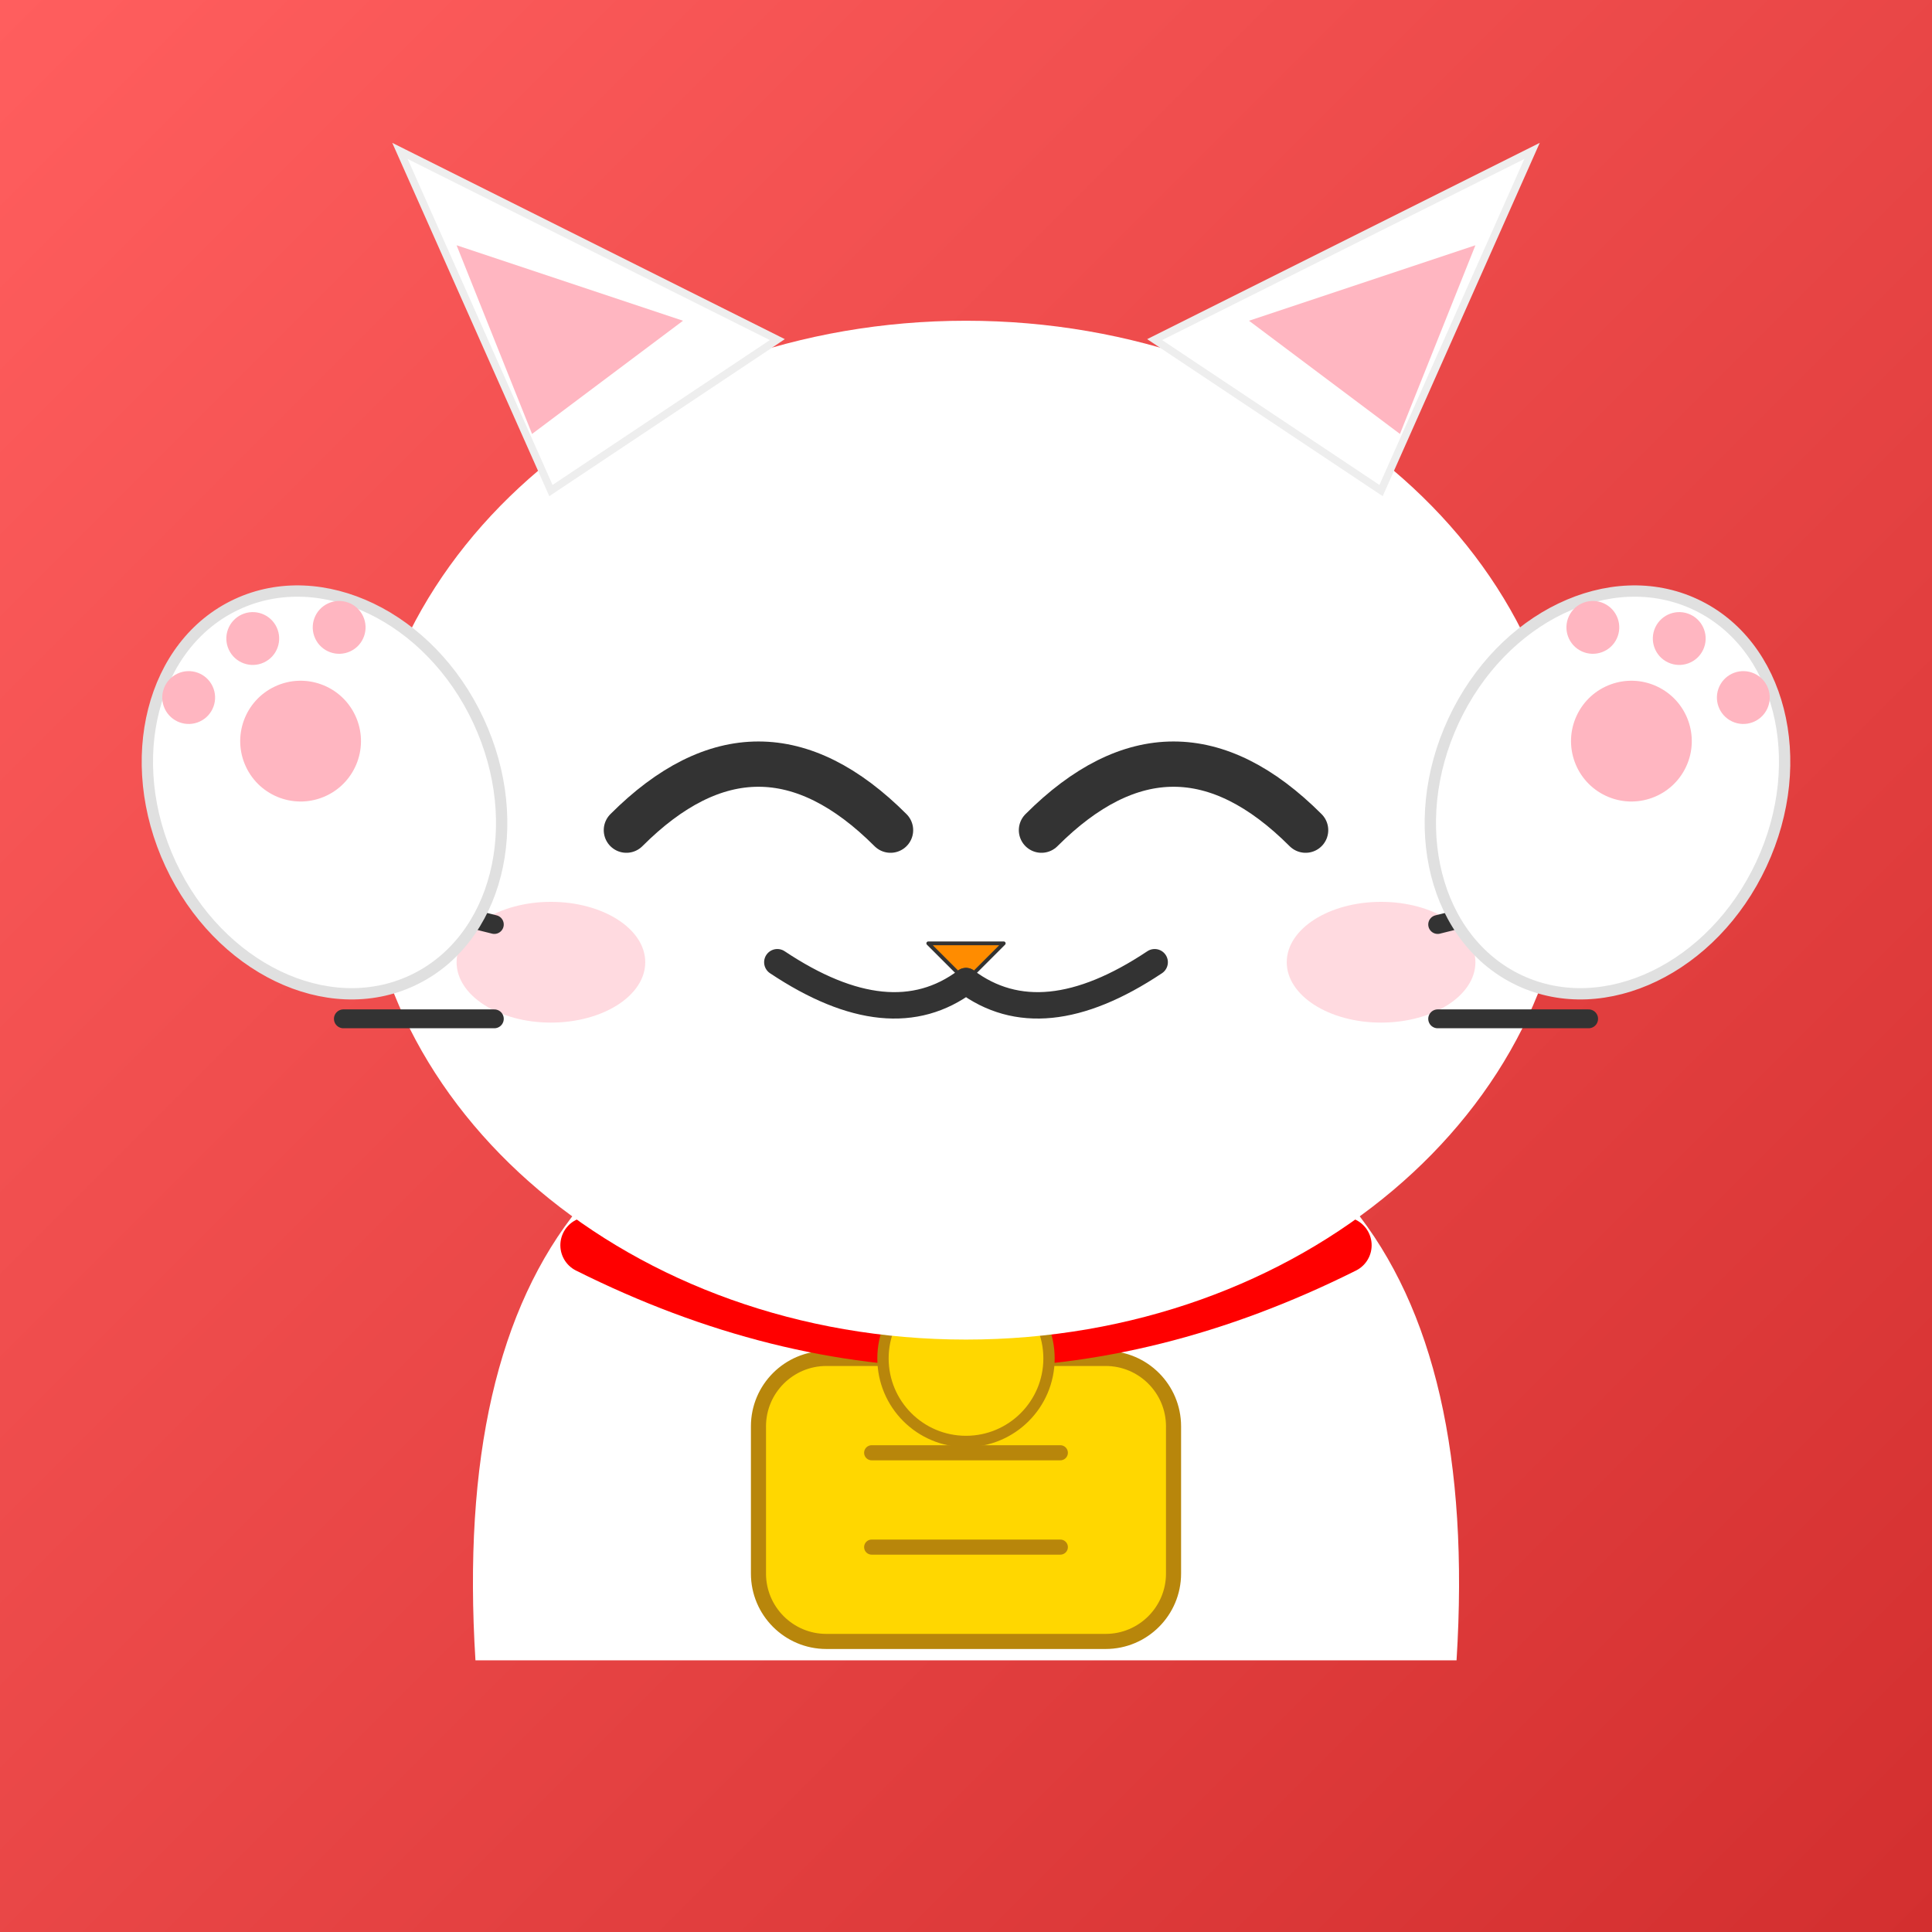
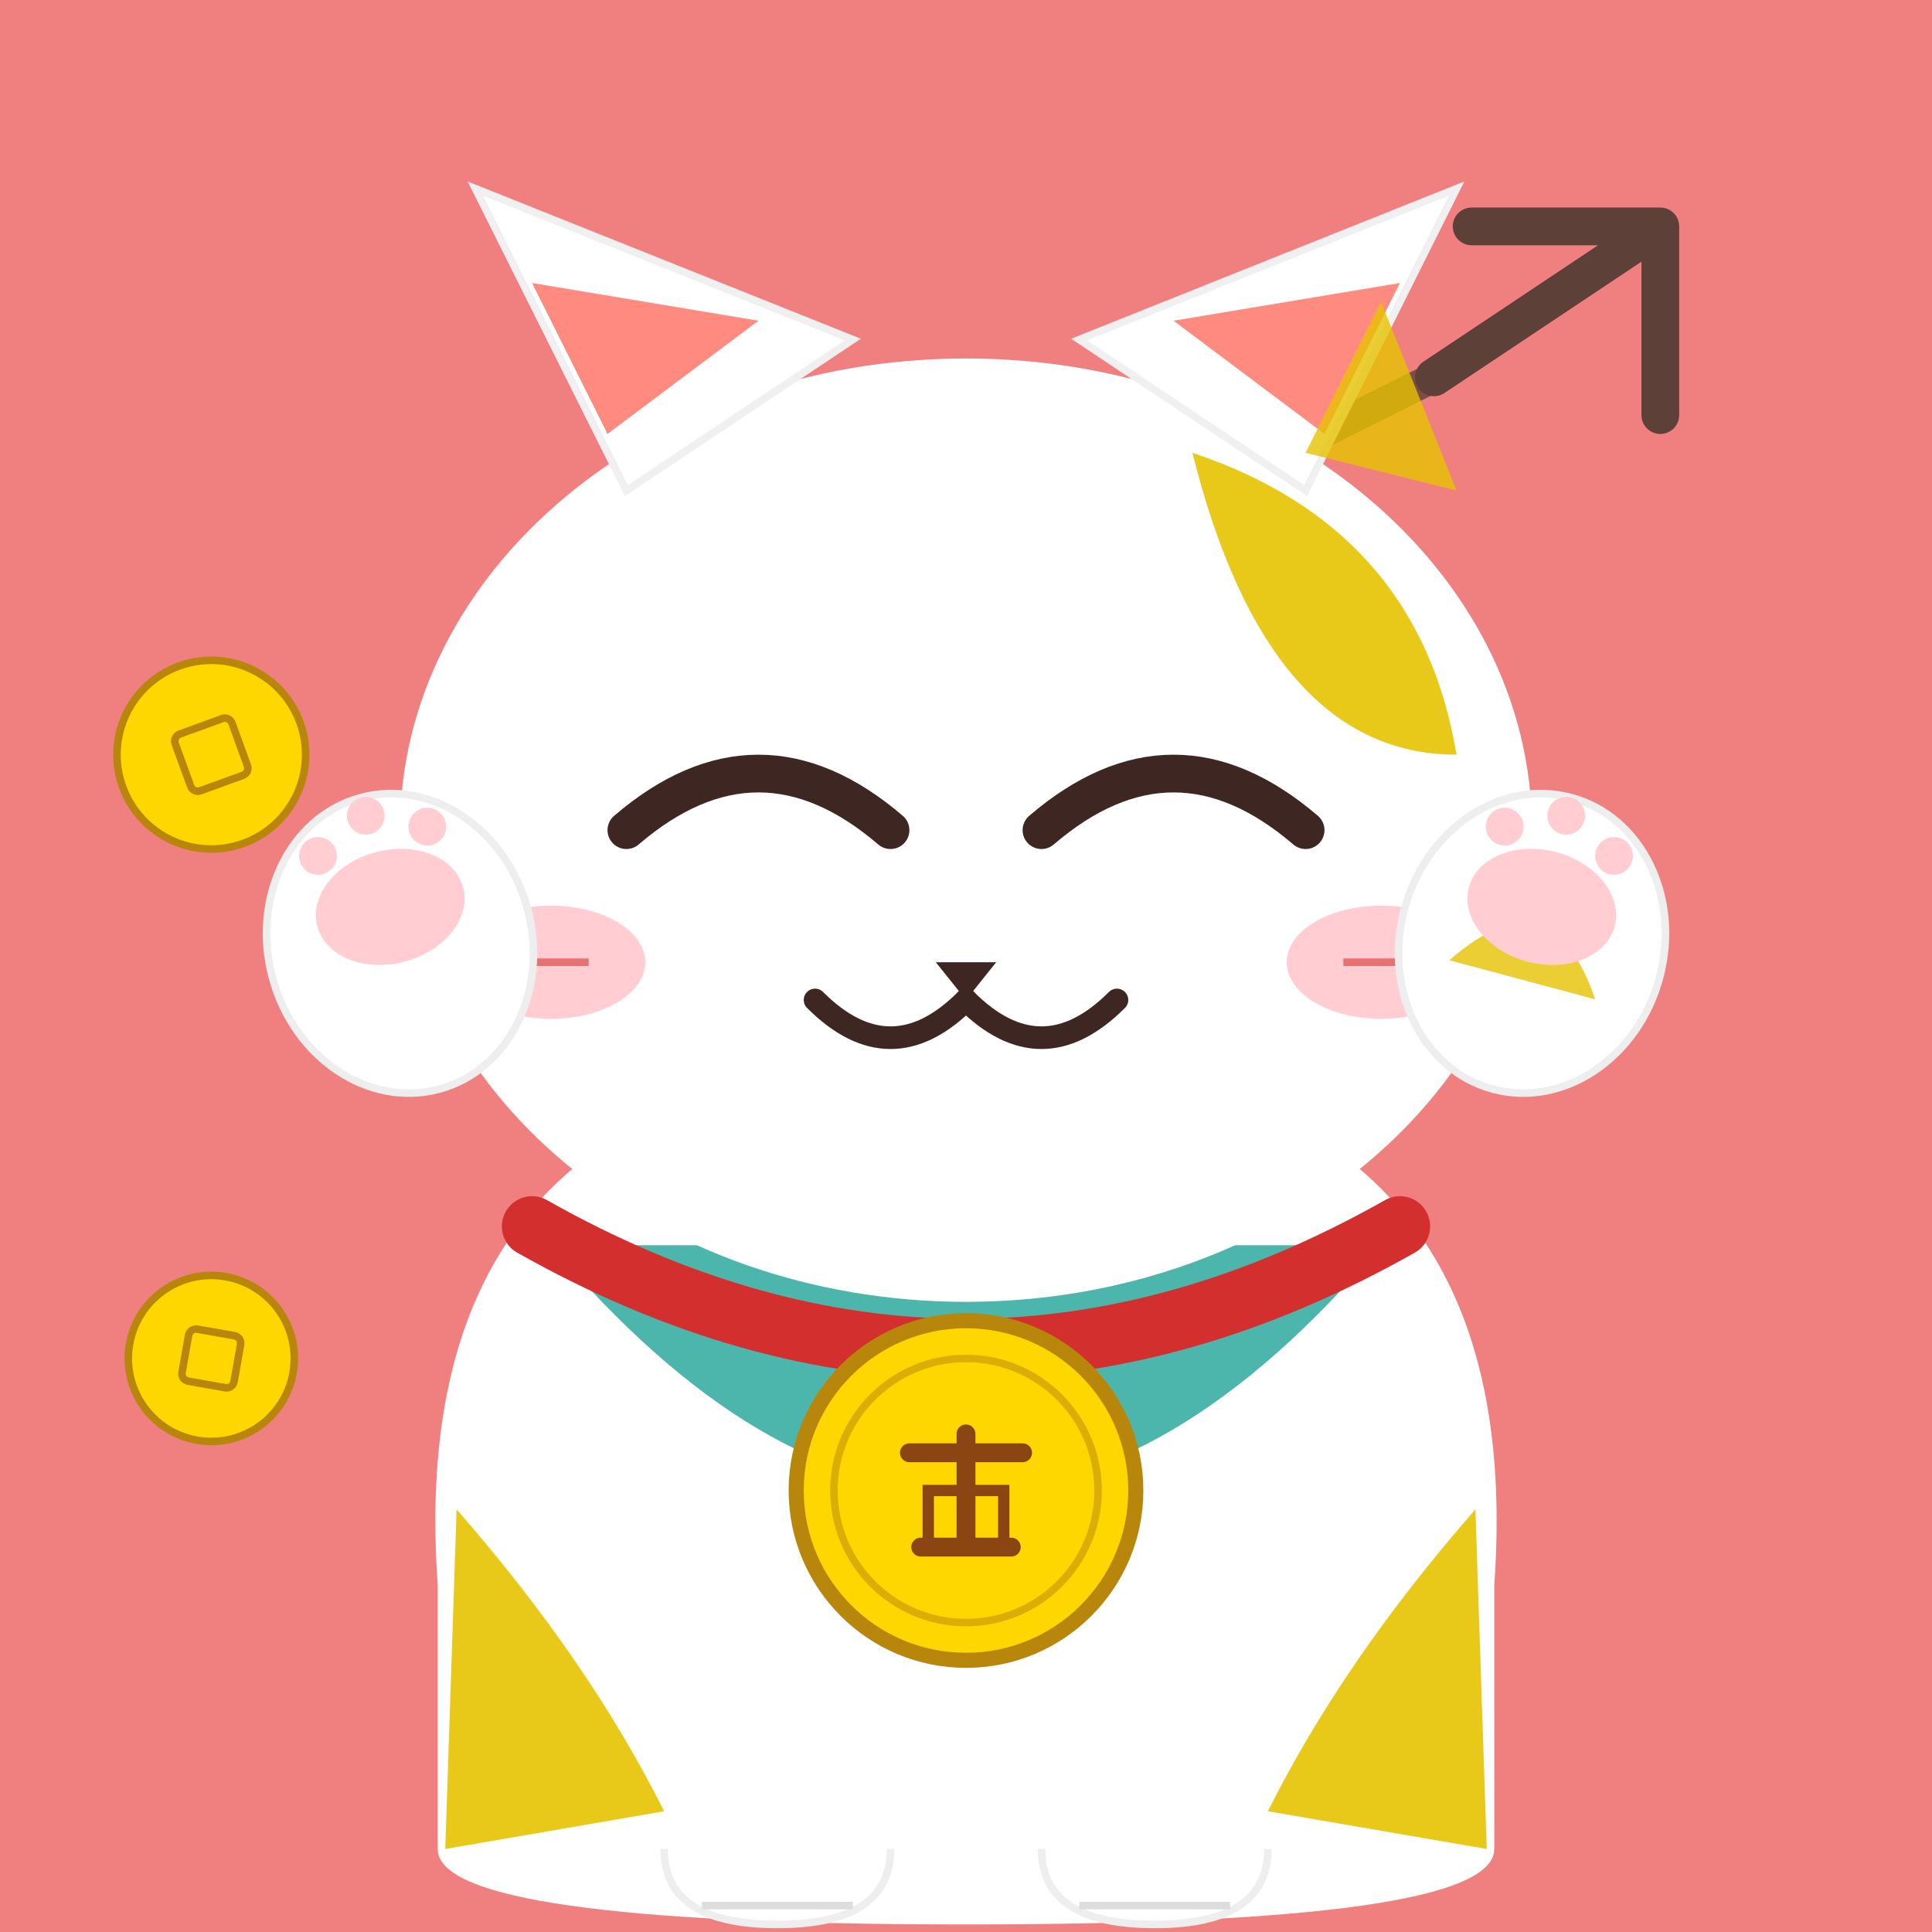
<svg xmlns="http://www.w3.org/2000/svg" width="512" height="512" viewBox="0 0 512 512" fill="none">
-   <defs>
-     <linearGradient id="bgGrad" x1="0" y1="0" x2="512" y2="512" gradientUnits="userSpaceOnUse">
-       <stop offset="0%" stop-color="#FF5E5E" />
-       <stop offset="100%" stop-color="#D32F2F" />
-     </linearGradient>
-   </defs>
-   <rect width="512" height="512" fill="url(#bgGrad)" />
+   <rect width="512" height="512" rx="0" fill="#F08080" />
+   <path d="M380 100 L440 60 M440 60 L440 110 M440 60 L390 60" stroke="#5D4037" stroke-width="10" stroke-linecap="round" stroke-linejoin="round" />
+   <path d="M380 100 L340 120 L310 90" stroke="#5D4037" stroke-width="8" stroke-linecap="round" stroke-linejoin="round" opacity="0.8" />
  <g transform="translate(256, 280)">
-     <path d="M-130 160 Q-140 0 0 0 Q140 0 130 160 Z" fill="#FFFFFF" />
-     <rect x="-55" y="80" width="110" height="75" rx="18" fill="#FFD700" stroke="#B8860B" stroke-width="4" />
-     <path d="M-25 105 H25 M-25 130 H25" stroke="#B8860B" stroke-width="4" stroke-linecap="round" />
-     <path d="M-100 50 Q0 100 100 50" stroke="#FF0000" stroke-width="15" stroke-linecap="round" fill="none" />
-     <circle cx="0" cy="80" r="22" fill="#FFD700" stroke="#B8860B" stroke-width="3" />
-     <ellipse cx="0" cy="-60" rx="160" ry="135" fill="#FFFFFF" />
-     <path d="M-110 -150 L-150 -240 L-50 -190 Z" fill="#FFFFFF" stroke="#EEE" stroke-width="2" />
-     <path d="M-115 -165 L-135 -215 L-75 -195 Z" fill="#FFB6C1" />
-     <path d="M110 -150 L150 -240 L50 -190 Z" fill="#FFFFFF" stroke="#EEE" stroke-width="2" />
-     <path d="M115 -165 L135 -215 L75 -195 Z" fill="#FFB6C1" />
-     <path d="M-90 -60 Q-55 -95 -20 -60" stroke="#333" stroke-width="12" stroke-linecap="round" fill="none" />
-     <path d="M90 -60 Q55 -95 20 -60" stroke="#333" stroke-width="12" stroke-linecap="round" fill="none" />
-     <ellipse cx="-110" cy="-25" rx="25" ry="16" fill="#FFB6C1" opacity="0.5" />
-     <ellipse cx="110" cy="-25" rx="25" ry="16" fill="#FFB6C1" opacity="0.5" />
-     <path d="M-10 -30 L10 -30 L0 -20 Z" fill="#FF8C00" stroke="#333" stroke-width="1" stroke-linejoin="round" />
-     <path d="M0 -20 Q-20 -5 -50 -25" stroke="#333" stroke-width="7" stroke-linecap="round" fill="none" />
-     <path d="M0 -20 Q20 -5 50 -25" stroke="#333" stroke-width="7" stroke-linecap="round" fill="none" />
-     <g stroke="#333" stroke-width="5" stroke-linecap="round">
-       <line x1="-165" y1="-45" x2="-125" y2="-35" />
-       <line x1="-165" y1="-10" x2="-125" y2="-10" />
-       <line x1="165" y1="-45" x2="125" y2="-35" />
-       <line x1="165" y1="-10" x2="125" y2="-10" />
+     <path d="M-140 140 Q-150 0 0 0 Q150 0 140 140 L140 210 Q140 230 0 230 Q-140 230 -140 210 Z" fill="#FFFFFF" />
+     <path d="M-135 120 Q-100 160 -80 200 L-138 210 Z" fill="#E6C200" opacity="0.9" />
+     <path d="M135 120 Q100 160 80 200 L138 210 Z" fill="#E6C200" opacity="0.9" />
+     <path d="M-110 50 Q0 180 110 50" fill="#4DB6AC" />
+     <path d="M-115 45 Q0 110 115 45" stroke="#D32F2F" stroke-width="16" stroke-linecap="round" fill="none" />
+     <circle cx="0" cy="115" r="45" fill="#FFD700" stroke="#B8860B" stroke-width="4" />
+     <circle cx="0" cy="115" r="35" stroke="#B8860B" stroke-width="2" fill="none" opacity="0.5" />
+     <path d="M-15 105 H15 M0 100 V130 M-12 130 H12" stroke="#8B4513" stroke-width="5" stroke-linecap="round" />
+     <rect x="-10" y="115" width="20" height="15" stroke="#8B4513" stroke-width="3" fill="none" />
+     <ellipse cx="0" cy="-60" rx="150" ry="125" fill="#FFFFFF" />
+     <path d="M60 -160 Q120 -140 130 -80 Q80 -80 60 -160" fill="#E6C200" opacity="0.9" />
+     <path d="M-90 -150 L-130 -230 L-30 -190 Z" fill="#FFFFFF" stroke="#F0F0F0" stroke-width="2" />
+     <path d="M-95 -165 L-115 -205 L-55 -195 Z" fill="#FF8A80" />
+     <path d="M90 -150 L130 -230 L30 -190 Z" fill="#FFFFFF" stroke="#F0F0F0" stroke-width="2" />
+     <path d="M95 -165 L115 -205 L55 -195 Z" fill="#FF8A80" />
+     <path d="M110 -200 L90 -160 L130 -150 Z" fill="#E6C200" opacity="0.8" />
+     <path d="M-90 -60 Q-55 -90 -20 -60" stroke="#3E2723" stroke-width="10" stroke-linecap="round" fill="none" />
+     <path d="M90 -60 Q55 -90 20 -60" stroke="#3E2723" stroke-width="10" stroke-linecap="round" fill="none" />
+     <ellipse cx="-110" cy="-25" rx="25" ry="15" fill="#FFCDD2" />
+     <ellipse cx="110" cy="-25" rx="25" ry="15" fill="#FFCDD2" />
+     <line x1="-120" y1="-25" x2="-100" y2="-25" stroke="#E57373" stroke-width="2" />
+     <line x1="120" y1="-25" x2="100" y2="-25" stroke="#E57373" stroke-width="2" />
+     <path d="M-8 -25 L8 -25 L0 -15 Z" fill="#3E2723" />
+     <path d="M0 -15 Q-20 5 -40 -15" stroke="#3E2723" stroke-width="6" stroke-linecap="round" fill="none" />
+     <path d="M0 -15 Q20 5 40 -15" stroke="#3E2723" stroke-width="6" stroke-linecap="round" fill="none" />
+     <g stroke="#3E2723" stroke-width="4" stroke-linecap="round">
+       <line x1="-160" y1="-40" x2="-130" y2="-30" />
+       <line x1="-160" y1="-10" x2="-130" y2="-10" />
+       <line x1="160" y1="-40" x2="130" y2="-30" />
+       <line x1="160" y1="-10" x2="130" y2="-10" />
    </g>
-     <g transform="translate(-170, -70) rotate(-25)">
-       <ellipse cx="0" cy="0" rx="45" ry="55" fill="#FFFFFF" stroke="#E0E0E0" stroke-width="3" />
-       <circle cx="0" cy="-15" r="16" fill="#FFB6C1" />
-       <circle cx="-22" cy="-38" r="7" fill="#FFB6C1" />
-       <circle cx="0" cy="-45" r="7" fill="#FFB6C1" />
-       <circle cx="22" cy="-38" r="7" fill="#FFB6C1" />
+     <g transform="translate(-150, -30) rotate(-15)">
+       <ellipse cx="0" cy="0" rx="35" ry="40" fill="#FFFFFF" stroke="#EEE" stroke-width="2" />
+       <ellipse cx="0" cy="-10" rx="20" ry="15" fill="#FFCDD2" />
+       <circle cx="-15" cy="-28" r="5" fill="#FFCDD2" />
+       <circle cx="0" cy="-35" r="5" fill="#FFCDD2" />
+       <circle cx="15" cy="-28" r="5" fill="#FFCDD2" />
    </g>
-     <g transform="translate(170, -70) rotate(25)">
-       <ellipse cx="0" cy="0" rx="45" ry="55" fill="#FFFFFF" stroke="#E0E0E0" stroke-width="3" />
-       <circle cx="0" cy="-15" r="16" fill="#FFB6C1" />
-       <circle cx="-22" cy="-38" r="7" fill="#FFB6C1" />
-       <circle cx="0" cy="-45" r="7" fill="#FFB6C1" />
-       <circle cx="22" cy="-38" r="7" fill="#FFB6C1" />
+     <g transform="translate(150, -30) rotate(15)">
+       <ellipse cx="0" cy="0" rx="35" ry="40" fill="#FFFFFF" stroke="#EEE" stroke-width="2" />
+       <path d="M-20 10 Q0 -20 20 10 Z" fill="#E6C200" opacity="0.8" />
+       <ellipse cx="0" cy="-10" rx="20" ry="15" fill="#FFCDD2" />
+       <circle cx="-15" cy="-28" r="5" fill="#FFCDD2" />
+       <circle cx="0" cy="-35" r="5" fill="#FFCDD2" />
+       <circle cx="15" cy="-28" r="5" fill="#FFCDD2" />
+     </g>
+     <g transform="translate(0, 210)">
+       <path d="M-80 0 Q-80 20 -50 20 Q-20 20 -20 0" fill="#FFFFFF" stroke="#EEE" stroke-width="2" />
+       <path d="M-70 15 L-50 15 M-50 15 L-30 15" stroke="#DDD" stroke-width="2" />
+       <path d="M20 0 Q20 20 50 20 Q80 20 80 0" fill="#FFFFFF" stroke="#EEE" stroke-width="2" />
+       <path d="M30 15 L50 15 M50 15 L70 15" stroke="#DDD" stroke-width="2" />
+     </g>
+     <g transform="translate(-200, -80) rotate(-20)">
+       <circle r="25" fill="#FFD700" stroke="#B8860B" stroke-width="2" />
+       <rect x="-8" y="-8" width="16" height="16" stroke="#B8860B" stroke-width="2" rx="2" />
+     </g>
+     <g transform="translate(-200, 80) rotate(10)">
+       <circle r="22" fill="#FFD700" stroke="#B8860B" stroke-width="2" />
+       <rect x="-7" y="-7" width="14" height="14" stroke="#B8860B" stroke-width="2" rx="2" />
    </g>
  </g>
</svg>
